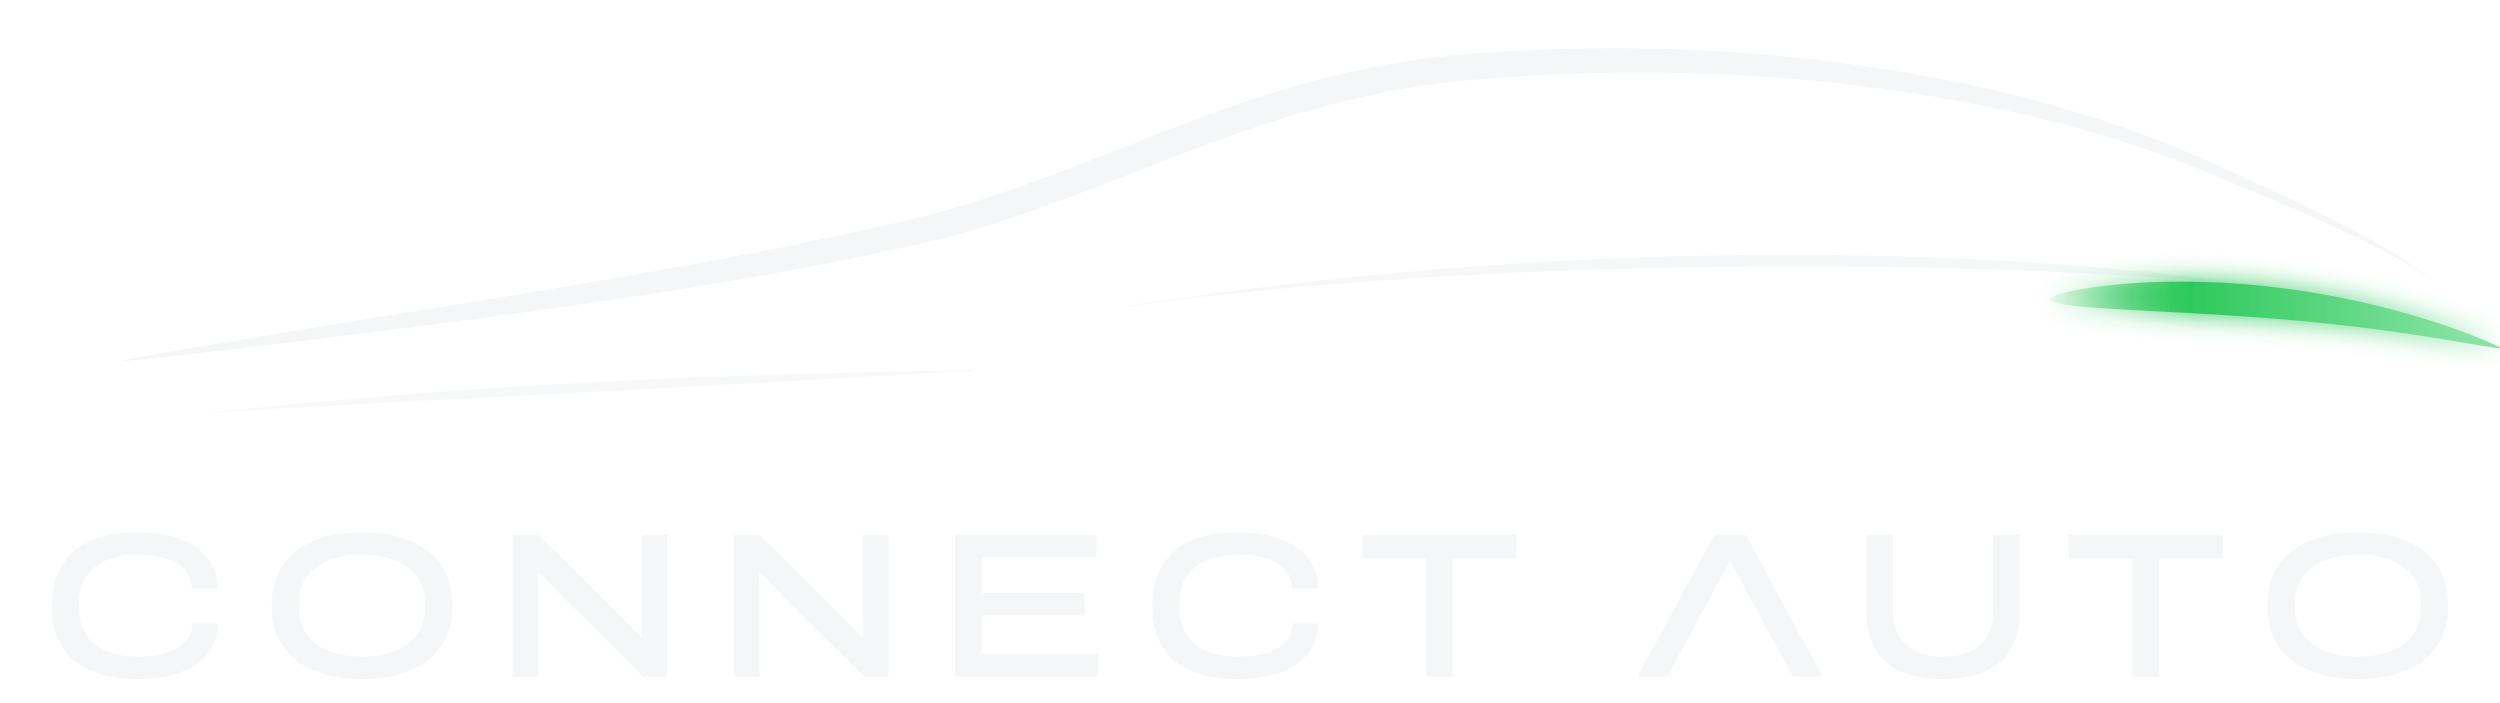
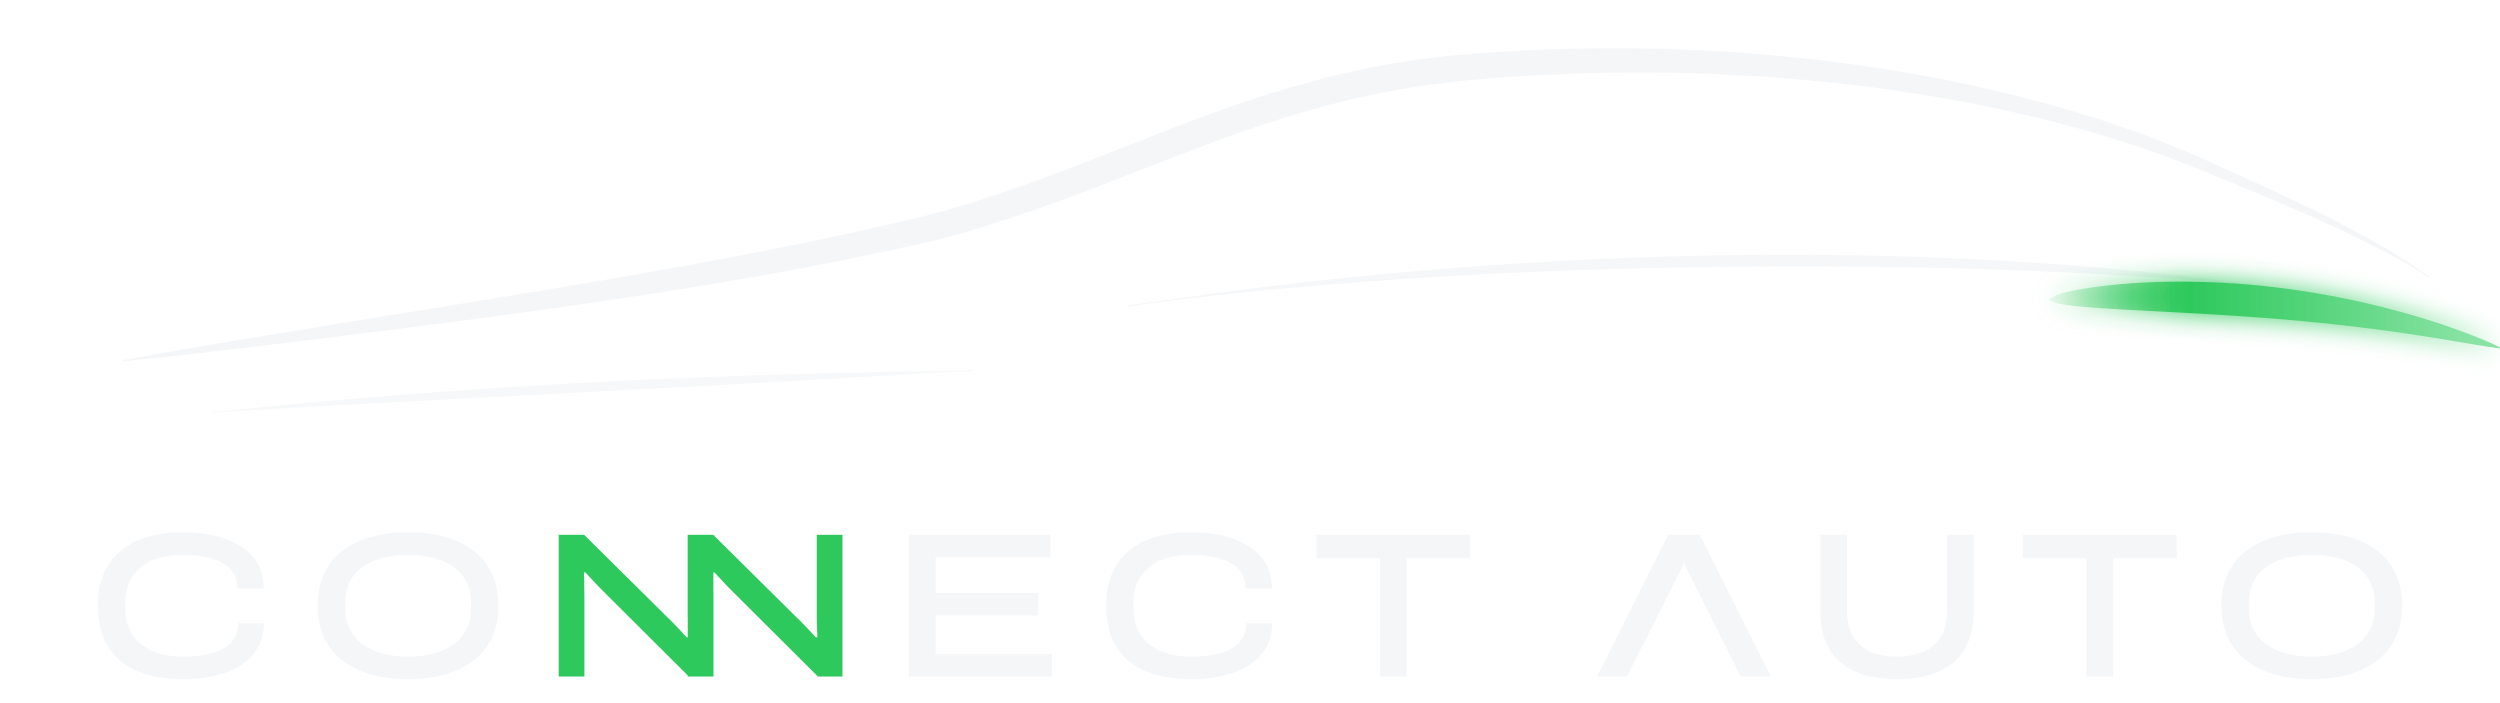
<svg xmlns="http://www.w3.org/2000/svg" viewBox="112 128 776 218">
  <defs>
    <linearGradient id="t" x1="744" y1="0" x2="880" y2="0" gradientUnits="userSpaceOnUse">
      <stop offset="0" stop-color="#2EC95C" stop-opacity="0" />
      <stop offset=".35" stop-color="#2EC95C" />
      <stop offset="1" stop-color="#8AE3A5" />
    </linearGradient>
    <filter id="gl" x="-20%" y="-200%" width="140%" height="500%">
      <feGaussianBlur stdDeviation="4" result="b" />
      <feMerge>
        <feMergeNode in="b" />
        <feMergeNode in="SourceGraphic" />
      </feMerge>
    </filter>
  </defs>
  <path d="M150.02,240.17 L155.62,239.57 L161.16,239.01 L166.64,238.41 L172.06,237.80 L177.42,237.19 L182.72,236.58 L187.96,235.96 L193.15,235.34 L198.28,234.73 L203.36,234.12 L208.38,233.50 L213.35,232.89 L218.28,232.28 L223.14,231.68 L227.96,231.07 L232.73,230.47 L237.45,229.87 L242.13,229.27 L246.75,228.67 L251.33,228.07 L255.87,227.47 L260.35,226.88 L264.80,226.28 L269.20,225.68 L273.56,225.09 L277.88,224.49 L282.15,223.89 L286.39,223.29 L290.58,222.69 L294.74,222.09 L298.86,221.49 L302.94,220.89 L306.98,220.28 L310.99,219.67 L314.96,219.06 L318.90,218.44 L322.80,217.82 L326.67,217.20 L330.51,216.57 L334.32,215.94 L338.10,215.31 L341.84,214.66 L345.56,214.02 L349.25,213.37 L352.91,212.71 L356.54,212.05 L360.15,211.38 L363.73,210.70 L367.29,210.02 L370.82,209.32 L374.33,208.63 L377.81,207.92 L381.27,207.20 L384.71,206.48 L388.14,205.75 L391.54,205.00 L394.92,204.25 L398.28,203.49 L401.63,202.72 L405.02,201.92 L408.00,201.10 L410.89,200.28 L413.75,199.44 L416.59,198.58 L419.40,197.71 L422.18,196.82 L424.94,195.92 L427.68,195.01 L430.39,194.09 L433.08,193.16 L435.75,192.22 L438.41,191.26 L441.04,190.31 L443.66,189.34 L446.27,188.37 L448.86,187.39 L451.43,186.41 L454.00,185.43 L456.55,184.44 L459.09,183.46 L461.63,182.47 L464.16,181.48 L466.68,180.50 L469.19,179.52 L471.70,178.54 L474.21,177.57 L476.72,176.60 L479.23,175.63 L481.74,174.68 L484.25,173.73 L486.76,172.79 L489.28,171.86 L491.80,170.94 L494.33,170.03 L496.86,169.13 L499.41,168.25 L501.96,167.38 L504.53,166.52 L507.11,165.68 L509.71,164.85 L512.31,164.05 L514.94,163.26 L517.58,162.49 L520.24,161.73 L522.92,161.00 L525.62,160.29 L528.35,159.61 L531.10,158.94 L533.87,158.30 L536.67,157.68 L539.50,157.09 L542.35,156.53 L545.24,155.99 L548.15,155.48 L551.10,154.99 L554.09,154.54 L557.10,154.12 L560.16,153.73 L563.25,153.37 L566.37,153.04 L570.82,152.64 L575.28,152.28 L579.73,151.95 L584.17,151.66 L588.60,151.39 L593.02,151.17 L597.43,150.98 L601.83,150.82 L606.22,150.69 L610.60,150.60 L614.96,150.54 L619.31,150.51 L623.65,150.52 L627.97,150.55 L632.27,150.62 L636.56,150.72 L640.84,150.86 L645.09,151.02 L649.33,151.21 L653.55,151.44 L657.75,151.69 L661.93,151.98 L666.09,152.29 L670.22,152.63 L674.34,153.01 L678.43,153.41 L682.50,153.84 L686.55,154.30 L690.57,154.78 L694.56,155.30 L698.53,155.84 L702.47,156.41 L706.39,157.01 L710.27,157.64 L714.13,158.29 L717.96,158.97 L721.76,159.67 L725.53,160.40 L729.27,161.15 L732.97,161.94 L736.64,162.74 L740.28,163.57 L743.89,164.43 L747.46,165.31 L750.99,166.21 L754.49,167.14 L757.95,168.09 L761.38,169.07 L764.76,170.06 L768.11,171.09 L771.42,172.13 L774.69,173.19 L777.92,174.28 L781.11,175.39 L784.25,176.52 L787.36,177.68 L790.42,178.85 L793.43,180.04 L796.40,181.26 L799.34,182.50 L800.76,183.08 L802.15,183.65 L803.54,184.22 L804.91,184.79 L806.27,185.35 L807.63,185.91 L808.97,186.47 L810.30,187.02 L811.63,187.57 L812.94,188.12 L814.24,188.67 L815.54,189.21 L816.82,189.75 L818.09,190.29 L819.36,190.83 L820.61,191.36 L821.85,191.90 L823.09,192.43 L824.31,192.96 L825.52,193.48 L826.73,194.01 L827.92,194.53 L829.10,195.06 L830.28,195.58 L831.44,196.10 L832.59,196.62 L833.74,197.13 L834.87,197.65 L835.99,198.16 L837.11,198.68 L838.21,199.19 L839.30,199.70 L840.39,200.22 L841.46,200.73 L842.53,201.24 L843.58,201.75 L844.62,202.26 L845.66,202.77 L846.68,203.28 L847.70,203.79 L848.70,204.30 L849.70,204.81 L850.68,205.32 L851.66,205.82 L852.63,206.33 L853.58,206.84 L854.53,207.35 L855.47,207.86 L856.39,208.38 L857.31,208.89 L858.22,209.40 L859.12,209.91 L860.01,210.42 L860.89,210.94 L861.76,211.45 L862.62,211.97 L863.46,212.50 L864.28,213.05 L865.10,213.60 L865.90,214.14 L866.10,213.86 L865.29,213.31 L864.48,212.76 L863.65,212.21 L862.82,211.66 L861.99,211.09 L861.15,210.52 L860.30,209.95 L859.44,209.38 L858.57,208.82 L857.69,208.25 L856.80,207.69 L855.89,207.13 L854.98,206.57 L854.06,206.01 L853.12,205.45 L852.18,204.89 L851.23,204.33 L850.26,203.77 L849.29,203.21 L848.30,202.66 L847.31,202.10 L846.30,201.54 L845.29,200.98 L844.26,200.43 L843.22,199.87 L842.18,199.31 L841.12,198.75 L840.06,198.19 L838.98,197.63 L837.89,197.07 L836.80,196.51 L835.69,195.95 L834.57,195.38 L833.45,194.82 L832.31,194.25 L831.16,193.69 L830.01,193.12 L828.84,192.55 L827.66,191.98 L826.48,191.41 L825.28,190.83 L824.07,190.26 L822.86,189.68 L821.63,189.10 L820.39,188.52 L819.15,187.93 L817.89,187.35 L816.62,186.76 L815.35,186.17 L814.06,185.58 L812.76,184.98 L811.46,184.38 L810.14,183.78 L808.81,183.18 L807.48,182.57 L806.13,181.96 L804.77,181.35 L803.41,180.74 L802.03,180.12 L800.66,179.50 L797.75,178.16 L794.78,176.84 L791.77,175.53 L788.71,174.25 L785.61,172.99 L782.46,171.75 L779.27,170.53 L776.04,169.33 L772.76,168.16 L769.44,167.01 L766.08,165.88 L762.69,164.77 L759.25,163.69 L755.77,162.63 L752.26,161.60 L748.71,160.59 L745.12,159.61 L741.49,158.65 L737.84,157.71 L734.14,156.81 L730.41,155.92 L726.65,155.07 L722.86,154.24 L719.03,153.43 L715.17,152.66 L711.28,151.91 L707.37,151.19 L703.42,150.50 L699.44,149.83 L695.44,149.20 L691.41,148.59 L687.35,148.02 L683.26,147.47 L679.16,146.95 L675.02,146.46 L670.86,146.01 L666.68,145.58 L662.48,145.19 L658.25,144.82 L654.01,144.49 L649.74,144.19 L645.45,143.92 L641.14,143.69 L636.82,143.48 L632.48,143.31 L628.11,143.18 L623.74,143.08 L619.35,143.01 L614.94,142.97 L610.51,142.98 L606.08,143.01 L601.63,143.08 L597.17,143.19 L592.69,143.33 L588.21,143.51 L583.71,143.73 L579.21,143.98 L574.69,144.27 L570.17,144.59 L565.63,144.96 L562.39,145.27 L559.20,145.61 L556.05,145.99 L552.93,146.40 L549.85,146.84 L546.80,147.32 L543.79,147.83 L540.81,148.36 L537.86,148.93 L534.94,149.52 L532.05,150.14 L529.19,150.79 L526.36,151.46 L523.55,152.15 L520.76,152.87 L518.01,153.61 L515.27,154.37 L512.55,155.15 L509.86,155.96 L507.18,156.78 L504.53,157.61 L501.89,158.47 L499.26,159.33 L496.65,160.22 L494.06,161.11 L491.48,162.02 L488.91,162.95 L486.35,163.88 L483.80,164.82 L481.25,165.77 L478.72,166.73 L476.19,167.70 L473.66,168.67 L471.14,169.65 L468.62,170.63 L466.10,171.62 L463.59,172.61 L461.07,173.60 L458.54,174.59 L456.02,175.58 L453.49,176.57 L450.95,177.56 L448.41,178.55 L445.86,179.53 L443.30,180.51 L440.73,181.48 L438.14,182.45 L435.55,183.41 L432.93,184.36 L430.31,185.31 L427.66,186.24 L425.00,187.16 L422.32,188.08 L419.62,188.98 L416.90,189.87 L414.16,190.75 L411.39,191.61 L408.59,192.45 L405.77,193.28 L402.98,194.08 L399.76,194.87 L396.45,195.67 L393.13,196.46 L389.78,197.24 L386.42,198.02 L383.03,198.78 L379.63,199.55 L376.20,200.30 L372.75,201.05 L369.28,201.79 L365.78,202.52 L362.25,203.25 L358.71,203.98 L355.13,204.70 L351.53,205.42 L347.90,206.13 L344.24,206.84 L340.55,207.54 L336.83,208.25 L333.09,208.95 L329.31,209.65 L325.50,210.34 L321.65,211.04 L317.77,211.73 L313.86,212.43 L309.91,213.12 L305.93,213.82 L301.91,214.51 L297.86,215.21 L293.76,215.91 L289.63,216.61 L285.46,217.31 L281.25,218.01 L277.00,218.72 L272.70,219.43 L268.37,220.14 L263.99,220.86 L259.57,221.58 L255.10,222.31 L250.59,223.04 L246.04,223.78 L241.44,224.52 L236.79,225.28 L232.09,226.04 L227.35,226.80 L222.56,227.58 L217.71,228.36 L212.82,229.15 L207.88,229.96 L202.88,230.77 L197.84,231.60 L192.74,232.44 L187.58,233.29 L182.37,234.16 L177.11,235.04 L171.80,235.95 L166.42,236.88 L161.00,237.83 L155.52,238.84 L149.98,239.83Z" fill="#F4F6F8" />
  <path d="M462.02,223.17 L467.55,222.38 L473.11,221.62 L478.71,220.88 L484.36,220.23 L490.05,219.60 L495.77,218.99 L501.53,218.40 L507.32,217.84 L513.14,217.30 L518.98,216.78 L524.86,216.29 L530.76,215.82 L536.69,215.37 L542.64,214.94 L548.61,214.53 L554.60,214.15 L560.62,213.78 L566.64,213.44 L572.69,213.12 L578.75,212.81 L584.82,212.53 L590.90,212.27 L596.99,212.03 L603.09,211.81 L609.20,211.61 L615.31,211.43 L621.43,211.26 L627.54,211.12 L633.66,211.00 L639.78,210.89 L645.90,210.81 L652.01,210.74 L658.12,210.70 L664.23,210.67 L670.32,210.66 L676.41,210.67 L682.48,210.70 L688.54,210.75 L694.59,210.81 L700.63,210.90 L706.65,211.01 L712.65,211.13 L718.63,211.28 L724.59,211.45 L730.53,211.63 L736.45,211.84 L742.34,212.07 L748.20,212.32 L754.04,212.59 L759.85,212.88 L765.62,213.19 L771.37,213.53 L777.08,213.88 L782.75,214.26 L788.39,214.67 L794.00,215.09 L799.56,215.54 L805.08,216.01 L810.56,216.54 L815.98,217.17 L816.02,216.83 L810.60,216.19 L805.14,215.50 L799.63,214.80 L794.09,214.13 L788.50,213.50 L782.87,212.89 L777.21,212.31 L771.50,211.77 L765.76,211.25 L759.99,210.76 L754.18,210.30 L748.34,209.88 L742.47,209.48 L736.58,209.11 L730.66,208.77 L724.71,208.47 L718.74,208.19 L712.75,207.94 L706.73,207.73 L700.70,207.54 L694.66,207.39 L688.59,207.26 L682.52,207.17 L676.43,207.11 L670.33,207.07 L664.22,207.07 L658.10,207.10 L651.98,207.15 L645.85,207.24 L639.72,207.36 L633.59,207.50 L627.45,207.67 L621.32,207.88 L615.20,208.11 L609.07,208.37 L602.96,208.66 L596.85,208.97 L590.75,209.31 L584.66,209.68 L578.59,210.08 L572.53,210.50 L566.48,210.94 L560.45,211.42 L554.44,211.91 L548.45,212.44 L542.48,212.98 L536.53,213.56 L530.61,214.15 L524.72,214.77 L518.85,215.41 L513.01,216.07 L507.20,216.76 L501.42,217.47 L495.68,218.20 L489.97,218.95 L484.30,219.72 L478.66,220.51 L473.06,221.27 L467.50,222.04 L461.98,222.83Z" fill="#F4F6F8" opacity=".9" />
  <path d="M178.01,256.17 L181.62,255.88 L185.24,255.59 L188.88,255.38 L192.53,255.17 L196.20,254.95 L199.87,254.75 L203.56,254.54 L207.26,254.33 L210.98,254.12 L214.70,253.92 L218.44,253.72 L222.19,253.51 L225.95,253.31 L229.72,253.11 L233.51,252.91 L237.30,252.71 L241.11,252.51 L244.93,252.31 L248.76,252.11 L252.60,251.91 L256.45,251.71 L260.31,251.50 L264.18,251.30 L268.07,251.10 L271.96,250.90 L275.86,250.69 L279.78,250.49 L283.70,250.28 L287.64,250.08 L291.58,249.87 L295.53,249.66 L299.50,249.45 L303.47,249.24 L307.45,249.03 L311.45,248.81 L315.45,248.60 L319.46,248.38 L323.48,248.16 L327.51,247.94 L331.54,247.72 L335.59,247.50 L339.65,247.27 L343.71,247.05 L347.78,246.82 L351.86,246.59 L355.95,246.36 L360.05,246.13 L364.15,245.90 L368.27,245.66 L372.39,245.43 L376.51,245.19 L380.65,244.96 L384.79,244.72 L388.95,244.48 L393.10,244.24 L397.27,244.00 L401.44,243.76 L405.62,243.51 L409.81,243.33 L414.01,243.17 L413.99,242.83 L409.80,242.98 L405.61,243.10 L401.42,243.16 L397.24,243.23 L393.07,243.30 L388.90,243.38 L384.75,243.47 L380.60,243.56 L376.45,243.65 L372.32,243.75 L368.19,243.85 L364.07,243.96 L359.96,244.07 L355.86,244.19 L351.76,244.32 L347.68,244.45 L343.60,244.58 L339.53,244.72 L335.47,244.87 L331.42,245.02 L327.38,245.18 L323.34,245.34 L319.32,245.51 L315.30,245.69 L311.30,245.87 L307.30,246.06 L303.32,246.26 L299.34,246.46 L295.38,246.67 L291.42,246.88 L287.47,247.10 L283.54,247.33 L279.61,247.56 L275.70,247.80 L271.79,248.04 L267.90,248.29 L264.02,248.55 L260.15,248.81 L256.29,249.08 L252.44,249.35 L248.60,249.63 L244.78,249.92 L240.96,250.21 L237.16,250.51 L233.37,250.81 L229.59,251.12 L225.82,251.43 L222.07,251.75 L218.32,252.08 L214.59,252.40 L210.88,252.74 L207.17,253.08 L203.48,253.42 L199.80,253.77 L196.13,254.13 L192.48,254.49 L188.84,254.85 L185.21,255.22 L181.59,255.53 L177.99,255.83Z" fill="#F4F6F8" opacity=".75" />
  <path d="M748.01,221.17 L750.47,222.16 L752.89,222.59 L755.30,222.90 L757.69,223.15 L760.07,223.36 L762.45,223.54 L764.82,223.70 L767.18,223.85 L769.54,224.00 L771.89,224.13 L774.24,224.26 L776.58,224.38 L778.92,224.51 L781.26,224.63 L783.59,224.75 L785.92,224.87 L788.24,224.99 L790.56,225.12 L792.88,225.25 L795.20,225.38 L797.51,225.51 L799.82,225.65 L802.13,225.79 L804.44,225.94 L806.75,226.09 L809.05,226.25 L811.35,226.42 L813.66,226.58 L815.96,226.76 L818.26,226.94 L820.56,227.13 L822.86,227.33 L825.16,227.54 L827.46,227.75 L829.76,227.97 L832.06,228.20 L834.36,228.44 L836.66,228.68 L838.96,228.94 L841.27,229.20 L843.57,229.47 L845.88,229.76 L848.18,230.05 L850.49,230.35 L852.80,230.66 L855.12,230.98 L857.43,231.31 L859.75,231.65 L862.07,232.00 L864.40,232.36 L866.73,232.73 L869.06,233.10 L871.39,233.49 L873.73,233.88 L876.08,234.27 L878.43,234.67 L880.79,235.07 L883.16,235.45 L885.55,235.81 L887.95,236.17 L888.05,235.83 L885.85,234.80 L883.64,233.81 L881.41,232.88 L879.17,232.00 L876.92,231.14 L874.66,230.32 L872.40,229.52 L870.13,228.75 L867.86,228.00 L865.58,227.28 L863.30,226.58 L861.02,225.90 L858.73,225.24 L856.43,224.61 L854.13,224.00 L851.83,223.40 L849.52,222.83 L847.22,222.28 L844.90,221.75 L842.59,221.24 L840.27,220.76 L837.94,220.29 L835.62,219.84 L833.29,219.42 L830.95,219.01 L828.62,218.63 L826.28,218.27 L823.94,217.93 L821.59,217.60 L819.24,217.31 L816.89,217.03 L814.54,216.77 L812.18,216.54 L809.82,216.32 L807.46,216.13 L805.10,215.96 L802.73,215.82 L800.36,215.69 L797.99,215.59 L795.62,215.51 L793.24,215.45 L790.87,215.42 L788.49,215.41 L786.11,215.43 L783.72,215.47 L781.34,215.53 L778.96,215.63 L776.57,215.74 L774.18,215.89 L771.79,216.07 L769.40,216.27 L767.01,216.51 L764.63,216.78 L762.24,217.09 L759.85,217.44 L757.46,217.84 L755.08,218.30 L752.69,218.85 L750.32,219.55 L747.99,220.83Z" fill="url(#t)" filter="url(#gl)" />
-   <path d="M154.738 338.769Q145.988 338.769 140.036 336.166Q134.083 333.564 131.088 328.47Q128.092 323.377 128.092 315.976Q128.092 305.084 134.941 299.158Q141.791 293.231 154.627 293.231Q162.012 293.231 167.636 295.244Q173.259 297.257 176.407 301.136Q179.555 305.015 179.555 310.653H171.427Q171.427 307.06 169.293 304.742Q167.159 302.424 163.354 301.304Q159.55 300.184 154.466 300.184Q149.091 300.184 145.07 301.888Q141.05 303.591 138.812 306.924Q136.575 310.256 136.575 315.143V316.729Q136.575 321.758 138.828 325.106Q141.081 328.455 145.149 330.136Q149.218 331.816 154.624 331.816Q159.853 331.816 163.65 330.697Q167.448 329.577 169.542 327.26Q171.637 324.942 171.637 321.444H179.619Q179.619 327.001 176.48 330.88Q173.341 334.758 167.749 336.764Q162.158 338.769 154.738 338.769Z M224.338 338.769Q215.694 338.769 209.391 336.133Q203.087 333.498 199.698 328.412Q196.31 323.326 196.31 315.999Q196.31 308.61 199.698 303.556Q203.087 298.502 209.391 295.867Q215.694 293.231 224.338 293.231Q233.063 293.231 239.343 295.867Q245.624 298.502 249.013 303.556Q252.401 308.61 252.401 315.999Q252.401 323.326 249.013 328.412Q245.624 333.498 239.343 336.133Q233.063 338.769 224.338 338.769ZM224.371 331.816Q228.569 331.816 232.119 330.891Q235.668 329.965 238.315 328.116Q240.961 326.267 242.439 323.402Q243.918 320.537 243.918 316.674V315.216Q243.918 311.381 242.439 308.533Q240.961 305.685 238.315 303.838Q235.669 301.991 232.119 301.088Q228.569 300.184 224.371 300.184Q220.173 300.184 216.615 301.088Q213.058 301.991 210.404 303.838Q207.75 305.685 206.296 308.533Q204.841 311.381 204.841 315.216V316.674Q204.841 320.537 206.296 323.402Q207.75 326.267 210.406 328.116Q213.062 329.965 216.617 330.891Q220.173 331.816 224.371 331.816Z M271.111 338.0V294.0H279.011L304.939 319.685Q305.726 320.374 306.778 321.498Q307.829 322.621 308.946 323.77Q310.063 324.919 310.851 325.835H311.348Q311.3 324.535 311.227 322.61Q311.154 320.686 311.154 319.357V294.0H319.137V338.0H311.523L285.468 312.043Q283.863 310.471 282.144 308.617Q280.425 306.762 279.397 305.669H278.948Q278.997 306.627 279.045 308.678Q279.094 310.729 279.094 313.077V338.0Z M339.777 338.0V294.0H347.677L373.606 319.685Q374.392 320.374 375.444 321.498Q376.496 322.621 377.613 323.77Q378.729 324.919 379.517 325.835H380.014Q379.966 324.535 379.893 322.61Q379.82 320.686 379.82 319.357V294.0H387.803V338.0H380.189L354.134 312.043Q352.529 310.471 350.81 308.617Q349.091 306.762 348.063 305.669H347.614Q347.663 306.627 347.711 308.678Q347.76 310.729 347.76 313.077V338.0Z M408.443 338.0V294.0H452.348V300.952H416.717V312.069H448.613V319.022H416.717V331.048H452.861V338.0Z M496.275 338.769Q487.525 338.769 481.573 336.166Q475.62 333.564 472.624 328.47Q469.629 323.377 469.629 315.976Q469.629 305.084 476.478 299.158Q483.328 293.231 496.164 293.231Q503.549 293.231 509.173 295.244Q514.796 297.257 517.944 301.136Q521.092 305.015 521.092 310.653H512.964Q512.964 307.06 510.83 304.742Q508.695 302.424 504.891 301.304Q501.087 300.184 496.003 300.184Q490.628 300.184 486.607 301.888Q482.586 303.591 480.349 306.924Q478.112 310.256 478.112 315.143V316.729Q478.112 321.758 480.365 325.106Q482.618 328.455 486.686 330.136Q490.754 331.816 496.16 331.816Q501.39 331.816 505.187 330.697Q508.985 329.577 511.079 327.26Q513.173 324.942 513.173 321.444H521.156Q521.156 327.001 518.017 330.88Q514.877 334.758 509.286 336.764Q503.695 338.769 496.275 338.769Z M554.636 338.0V301.292H534.908V294.0H582.638V301.292H562.91V338.0Z M715.13 338.769Q707.052 338.769 701.778 336.268Q696.505 333.768 693.924 329.137Q691.343 324.506 691.343 318.177V294.0H699.616V317.962Q699.616 324.616 703.639 328.216Q707.661 331.816 715.13 331.816Q722.598 331.816 726.621 328.216Q730.643 324.616 730.643 317.962V294.0H738.917V318.177Q738.917 324.506 736.336 329.137Q733.755 333.768 728.506 336.268Q723.256 338.769 715.13 338.769Z M773.945 338.0V301.292H754.217V294.0H801.947V301.292H782.219V338.0Z M843.855 338.769Q835.211 338.769 828.907 336.133Q822.604 333.498 819.215 328.412Q815.827 323.326 815.827 315.999Q815.827 308.61 819.215 303.556Q822.604 298.502 828.907 295.867Q835.211 293.231 843.855 293.231Q852.58 293.231 858.86 295.867Q865.141 298.502 868.53 303.556Q871.918 308.61 871.918 315.999Q871.918 323.326 868.53 328.412Q865.141 333.498 858.86 336.133Q852.58 338.769 843.855 338.769ZM843.888 331.816Q848.086 331.816 851.636 330.891Q855.185 329.965 857.831 328.116Q860.478 326.267 861.956 323.402Q863.435 320.537 863.435 316.674V315.216Q863.435 311.381 861.956 308.533Q860.478 305.685 857.832 303.838Q855.186 301.991 851.636 301.088Q848.086 300.184 843.888 300.184Q839.69 300.184 836.132 301.088Q832.575 301.991 829.921 303.838Q827.267 305.685 825.813 308.533Q824.358 311.381 824.358 315.216V316.674Q824.358 320.537 825.813 323.402Q827.267 326.267 829.923 328.116Q832.579 329.965 836.134 330.891Q839.69 331.816 843.888 331.816Z M620.28,338.00 L644.15,294.00 L653.88,294.00 L677.75,338.00 L668.49,338.00 L649.02,302.11 L629.55,338.00Z" fill="#F4F6F8" />
+   <path d="M169.04 338.769Q160.29 338.769 154.338 336.166Q148.385 333.564 145.39 328.47Q142.394 323.377 142.394 315.976Q142.394 305.084 149.243 299.158Q156.093 293.231 168.929 293.231Q176.314 293.231 181.938 295.244Q187.561 297.257 190.709 301.136Q193.857 305.015 193.857 310.653H185.729Q185.729 307.06 183.595 304.742Q181.461 302.424 177.656 301.304Q173.852 300.184 168.768 300.184Q163.393 300.184 159.372 301.888Q155.352 303.591 153.114 306.924Q150.877 310.256 150.877 315.143V316.729Q150.877 321.758 153.13 325.106Q155.383 328.455 159.451 330.136Q163.52 331.816 168.926 331.816Q174.155 331.816 177.952 330.697Q181.75 329.577 183.844 327.26Q185.939 324.942 185.939 321.444H193.921Q193.921 327.001 190.782 330.88Q187.643 334.758 182.051 336.764Q176.46 338.769 169.04 338.769Z M238.64 338.769Q229.996 338.769 223.693 336.133Q217.389 333.498 214 328.412Q210.612 323.326 210.612 315.999Q210.612 308.61 214 303.556Q217.389 298.502 223.693 295.867Q229.996 293.231 238.64 293.231Q247.365 293.231 253.646 295.867Q259.926 298.502 263.315 303.556Q266.704 308.61 266.704 315.999Q266.704 323.326 263.315 328.412Q259.926 333.498 253.646 336.133Q247.365 338.769 238.64 338.769ZM238.673 331.816Q242.871 331.816 246.421 330.891Q249.971 329.965 252.617 328.116Q255.263 326.267 256.742 323.402Q258.22 320.537 258.22 316.674V315.216Q258.22 311.381 256.742 308.533Q255.263 305.685 252.617 303.838Q249.971 301.991 246.421 301.088Q242.871 300.184 238.673 300.184Q234.475 300.184 230.917 301.088Q227.36 301.991 224.706 303.838Q222.053 305.685 220.598 308.533Q219.143 311.381 219.143 315.216V316.674Q219.143 320.537 220.598 323.402Q222.053 326.267 224.708 328.116Q227.364 329.965 230.919 330.891Q234.475 331.816 238.673 331.816Z M394.141 338.0V294.0H438.046V300.952H402.415V312.069H434.311V319.022H402.415V331.048H438.559V338.0Z M481.973 338.769Q473.223 338.769 467.27 336.166Q461.318 333.564 458.322 328.47Q455.327 323.377 455.327 315.976Q455.327 305.084 462.176 299.158Q469.025 293.231 481.862 293.231Q489.247 293.231 494.871 295.244Q500.494 297.257 503.642 301.136Q506.79 305.015 506.79 310.653H498.662Q498.662 307.06 496.528 304.742Q494.393 302.424 490.589 301.304Q486.785 300.184 481.701 300.184Q476.326 300.184 472.305 301.888Q468.284 303.591 466.047 306.924Q463.81 310.256 463.81 315.143V316.729Q463.81 321.758 466.063 325.106Q468.316 328.455 472.384 330.136Q476.452 331.816 481.858 331.816Q487.088 331.816 490.885 330.697Q494.683 329.577 496.777 327.26Q498.871 324.942 498.871 321.444H506.854Q506.854 327.001 503.715 330.88Q500.575 334.758 494.984 336.764Q489.393 338.769 481.973 338.769Z M540.334 338.0V301.292H520.606V294.0H568.336V301.292H548.608V338.0Z" fill="#F4F6F8" />
+   <path d="M285.413 338.0V294.0H293.313L319.241 319.685Q320.028 320.374 321.08 321.498Q322.132 322.621 323.248 323.77Q324.365 324.919 325.153 325.835H325.65Q325.602 324.535 325.529 322.61Q325.456 320.686 325.456 319.357V294.0H333.439V338.0H325.825L299.77 312.043Q298.165 310.471 296.446 308.617Q294.727 306.762 293.699 305.669H293.25Q293.299 306.627 293.347 308.678Q293.396 310.729 293.396 313.077V338.0Z M325.475 338.0V294.0H333.375L359.304 319.685Q360.09 320.374 361.142 321.498Q362.194 322.621 363.31 323.77Q364.427 324.919 365.215 325.835H365.712Q365.664 324.535 365.591 322.61Q365.518 320.686 365.518 319.357V294.0H373.501V338.0H365.887L339.832 312.043Q338.227 310.471 336.508 308.617Q334.789 306.762 333.761 305.669H333.312Q333.361 306.627 333.409 308.678Q333.458 310.729 333.458 313.077V338.0Z" fill="#2EC95C" />
+   <path d="M607.77,338.00 L629.84,294.00 L639.57,294.00 L661.65,338.00 L652.38,338.00 L634.71,302.77 L617.03,338.00Z M700.828 338.769Q692.75 338.769 687.476 336.268Q682.203 333.768 679.622 329.137Q677.041 324.506 677.041 318.177V294.0H685.314V317.962Q685.314 324.616 689.337 328.216Q693.359 331.816 700.828 331.816Q708.296 331.816 712.319 328.216Q716.341 324.616 716.341 317.962V294.0H724.615V318.177Q724.615 324.506 722.034 329.137Q719.453 333.768 714.204 336.268Q708.954 338.769 700.828 338.769Z M759.643 338.0V301.292H739.915V294.0H787.645V301.292H767.916V338.0Z M829.553 338.769Q820.909 338.769 814.605 336.133Q808.302 333.498 804.913 328.412Q801.525 323.326 801.525 315.999Q801.525 308.61 804.913 303.556Q808.302 298.502 814.605 295.867Q820.909 293.231 829.553 293.231Q838.278 293.231 844.558 295.867Q850.839 298.502 854.228 303.556Q857.616 308.61 857.616 315.999Q857.616 323.326 854.228 328.412Q850.839 333.498 844.558 336.133Q838.278 338.769 829.553 338.769ZM829.586 331.816Q833.784 331.816 837.334 330.891Q840.883 329.965 843.529 328.116Q846.176 326.267 847.654 323.402Q849.133 320.537 849.133 316.674V315.216Q849.133 311.381 847.654 308.533Q846.176 305.685 843.53 303.838Q840.884 301.991 837.334 301.088Q833.784 300.184 829.586 300.184Q825.388 300.184 821.83 301.088Q818.273 301.991 815.619 303.838Q812.965 305.685 811.511 308.533Q810.056 311.381 810.056 315.216V316.674Q810.056 320.537 811.511 323.402Q812.965 326.267 815.621 328.116Q818.276 329.965 821.832 330.891Q825.388 331.816 829.586 331.816Z" fill="#F4F6F8" />
</svg>
